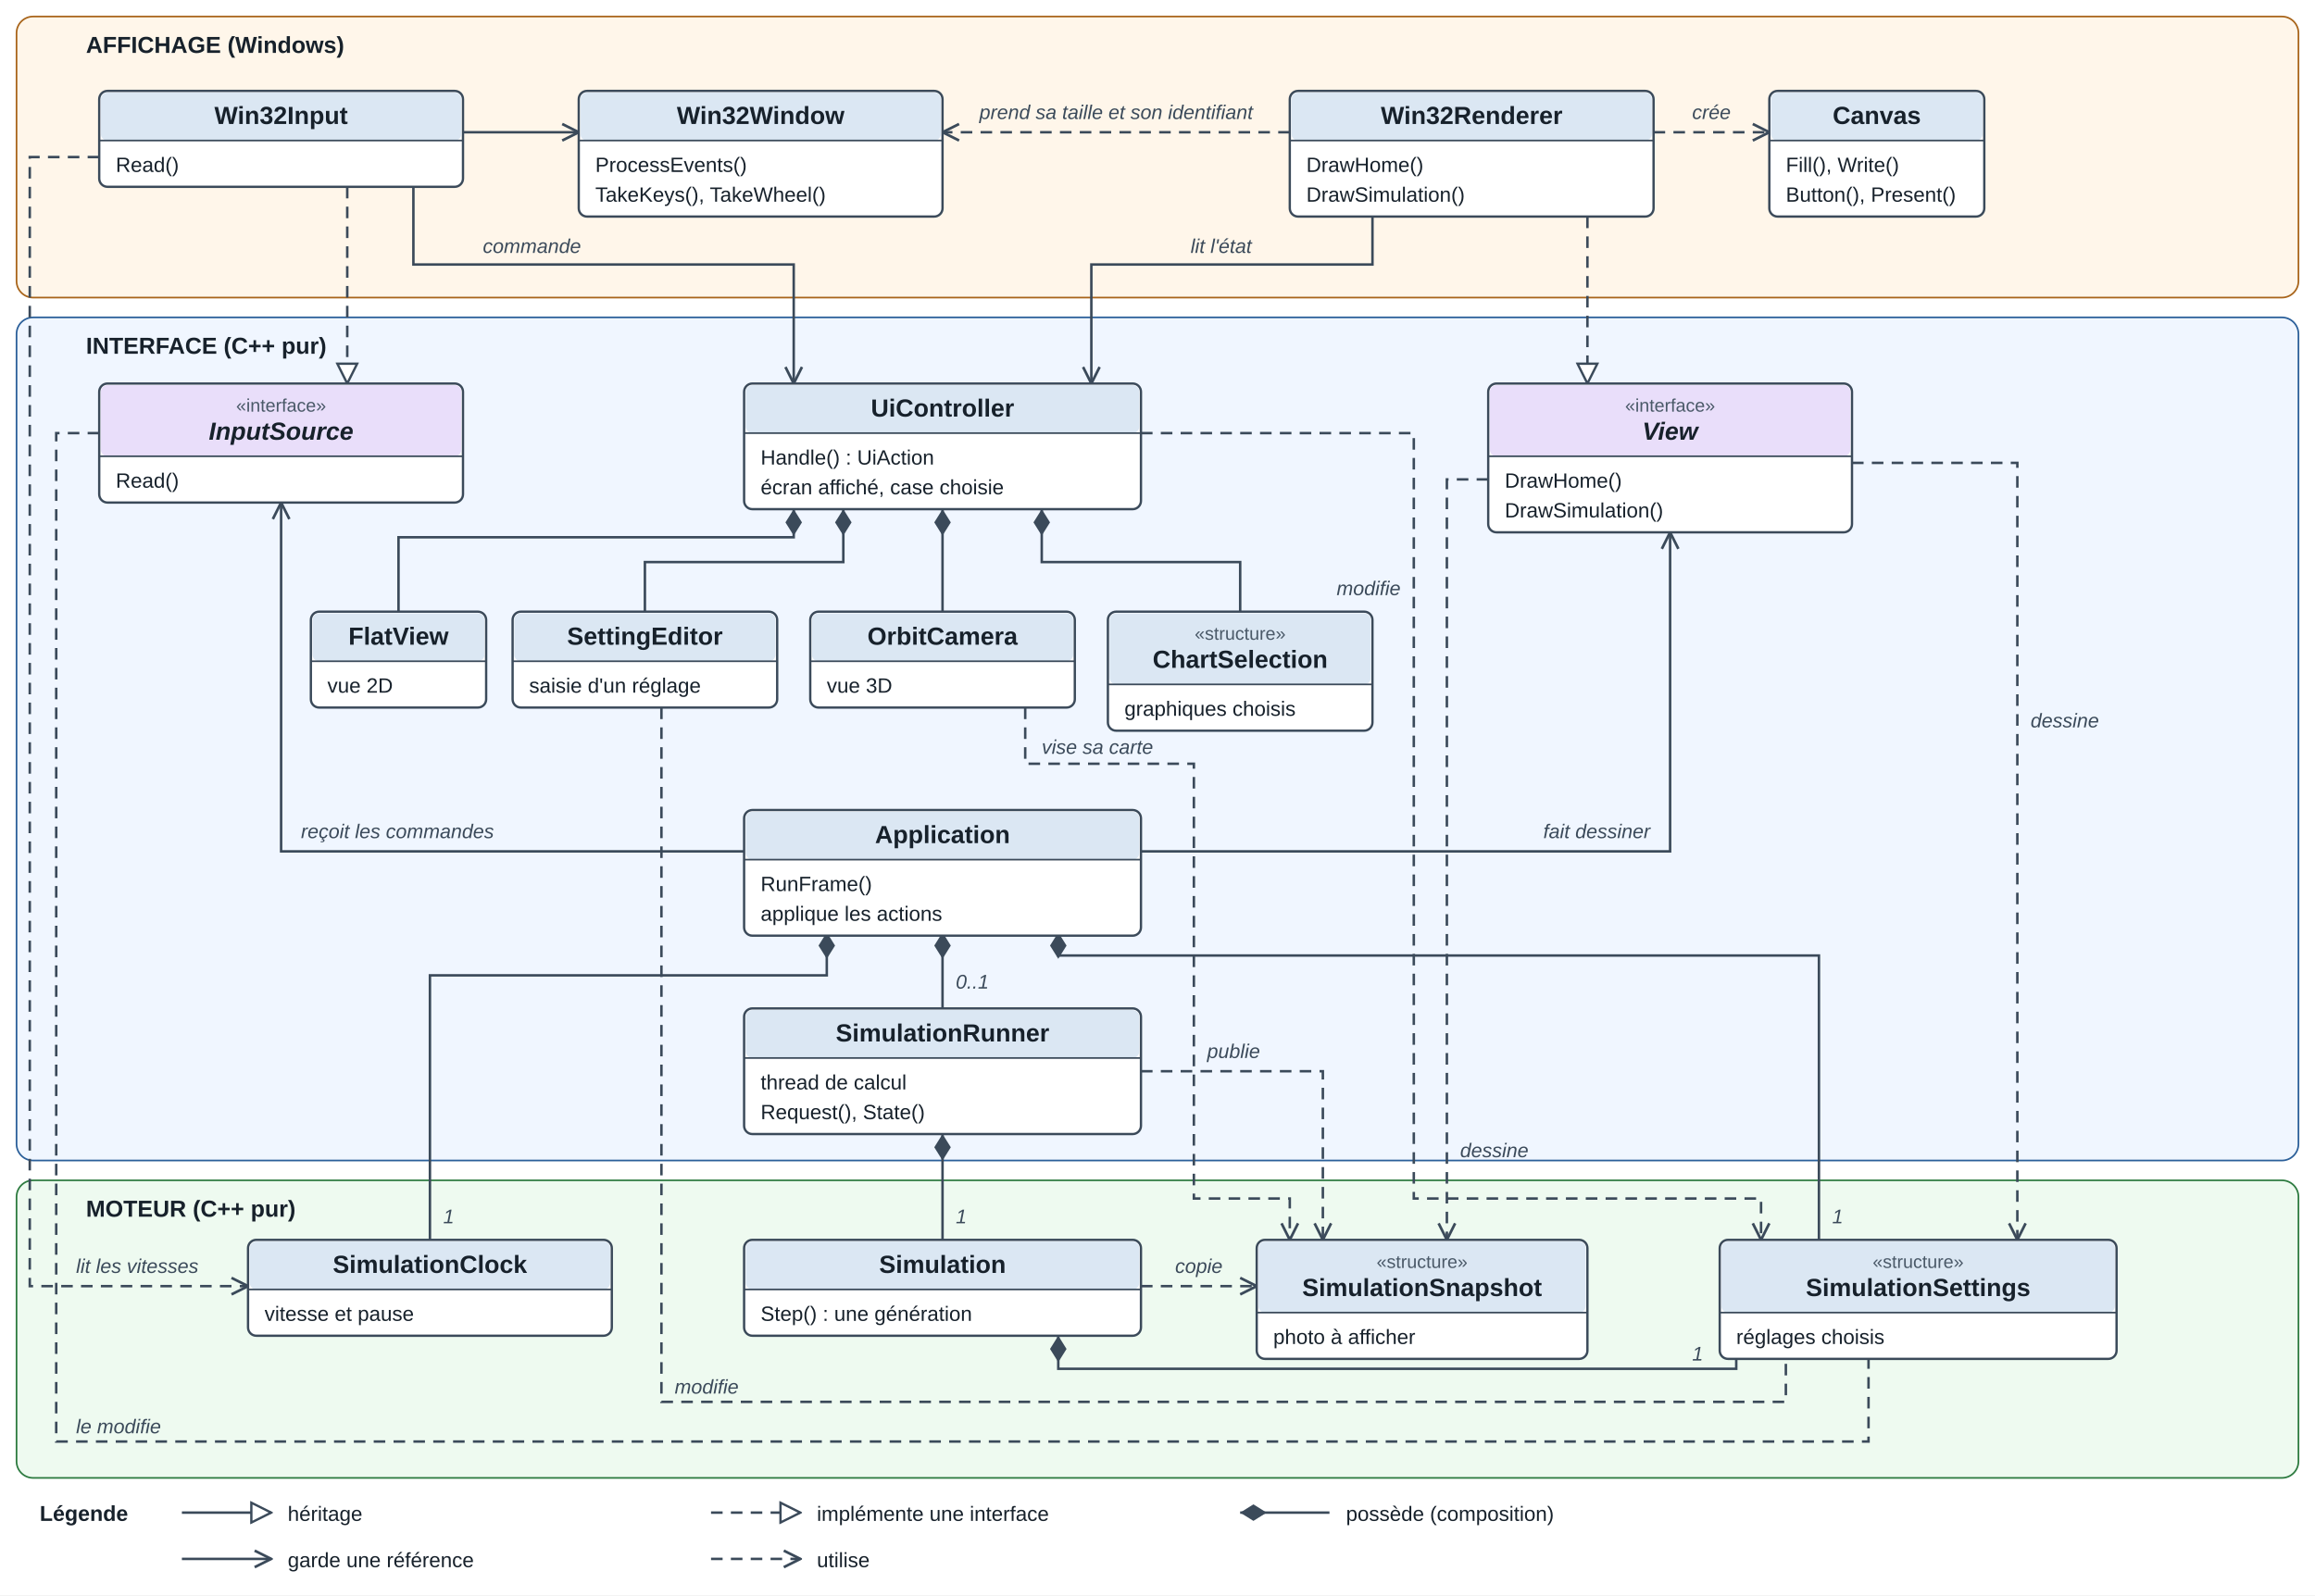
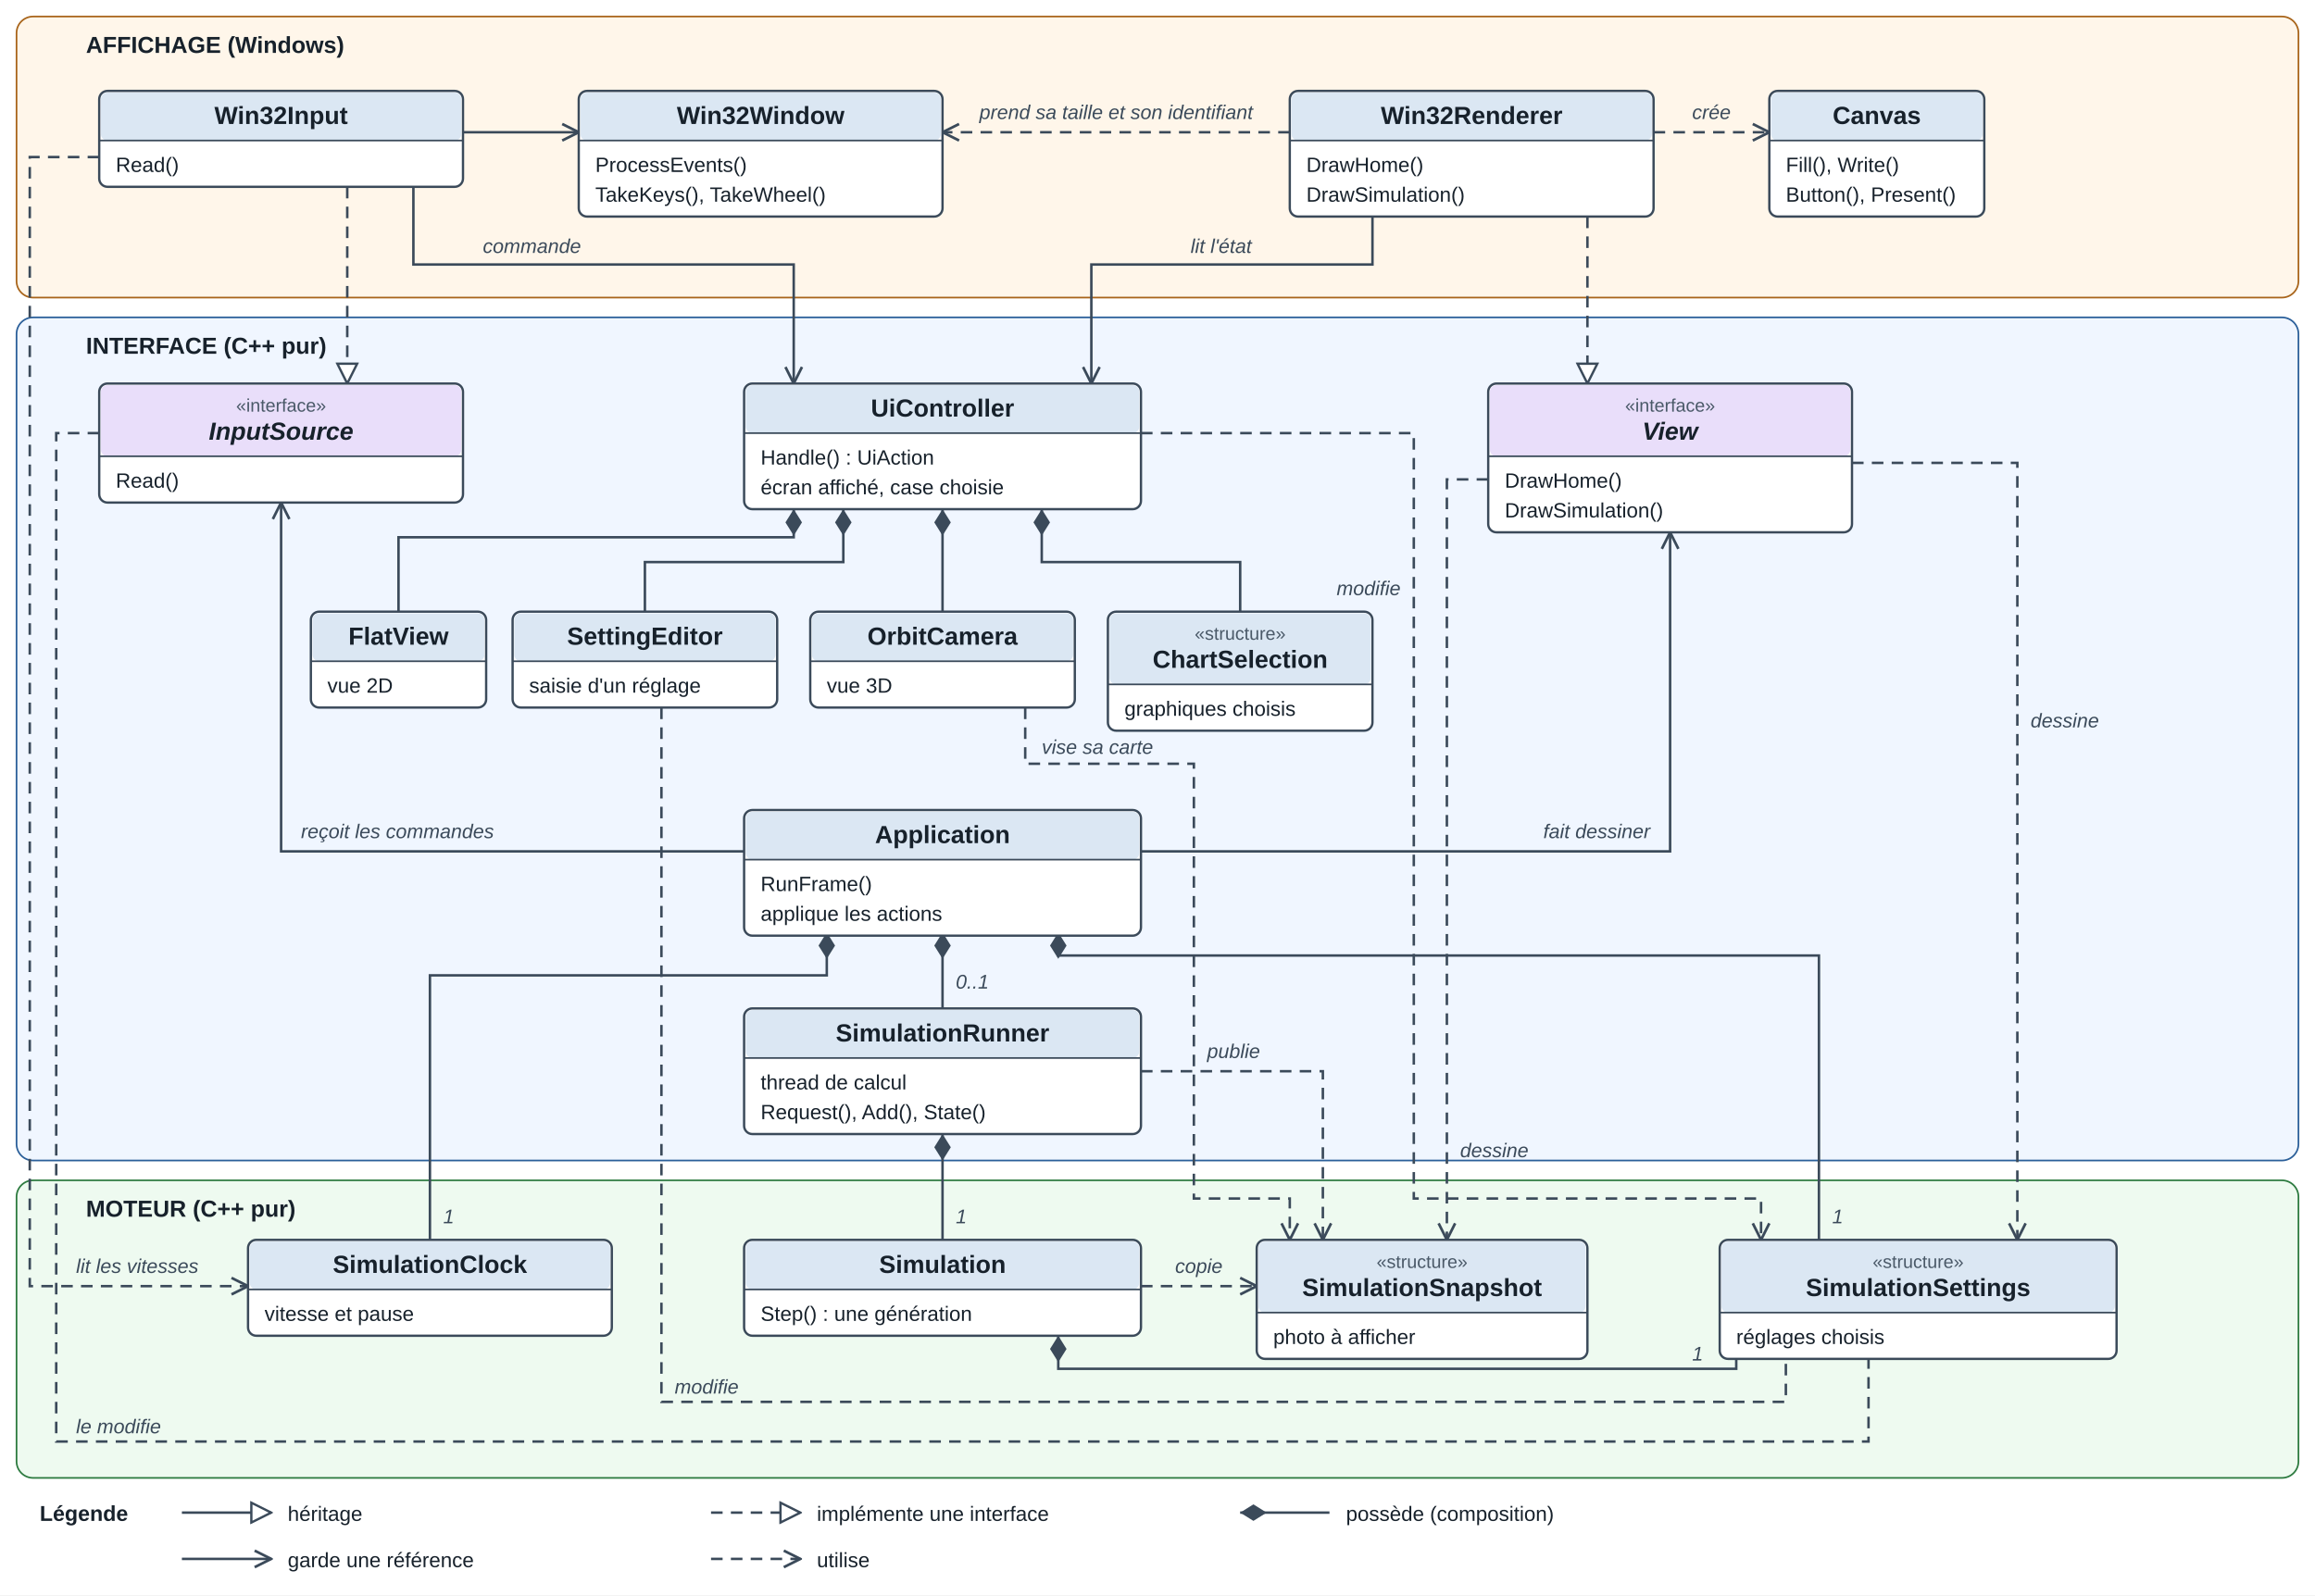
<svg xmlns="http://www.w3.org/2000/svg" viewBox="0 0 1400 965" role="img" aria-label="Diagramme de classes : affichage, interface et lien avec le moteur">
  <style>
 text { font-family: "Segoe UI", Arial, sans-serif; fill: #17212b; }
 .name { font-size: 15px; font-weight: 700; text-anchor: middle; }
 .abstract { font-style: italic; }
 .stereo { font-size: 11px; text-anchor: middle; fill: #4a5968; }
 .member { font-size: 12.5px; }
 .label { font-size: 12px; font-style: italic; fill: #3b4a5a; }
 .band { font-size: 14px; font-weight: 700; }
 .legend { font-size: 12.5px; }
 .legendtitle { font-size: 13px; font-weight: 700; }
</style>
  <defs>
    <marker id="triangle" viewBox="0 0 14 14" refX="13" refY="7" markerWidth="14" markerHeight="14" markerUnits="userSpaceOnUse" orient="auto">
      <path d="M1 1 L13 7 L1 13 Z" fill="#ffffff" stroke="#3b4a5a" stroke-width="1.4" />
    </marker>
    <marker id="diamond" viewBox="0 0 18 12" refX="1" refY="6" markerWidth="18" markerHeight="12" markerUnits="userSpaceOnUse" orient="auto">
      <path d="M1 6 L9 1 L17 6 L9 11 Z" fill="#3b4a5a" />
    </marker>
    <marker id="arrow" viewBox="0 0 12 12" refX="11" refY="6" markerWidth="12" markerHeight="12" markerUnits="userSpaceOnUse" orient="auto">
      <path d="M1 1 L11 6 L1 11" fill="none" stroke="#3b4a5a" stroke-width="1.6" />
    </marker>
  </defs>
  <rect width="1400" height="965" fill="#ffffff" />
  <rect x="10" y="10" width="1380" height="170" rx="10" fill="#fff6ea" stroke="#a8641a" />
  <text x="52" y="32" class="band" fill="#a8641a">AFFICHAGE (Windows)</text>
  <rect x="10" y="192" width="1380" height="510" rx="10" fill="#f0f6ff" stroke="#2b5f99" />
  <text x="52" y="214" class="band" fill="#2b5f99">INTERFACE (C++ pur)</text>
  <rect x="10" y="714" width="1380" height="180" rx="10" fill="#eefaf0" stroke="#2c7a3f" />
  <text x="52" y="736" class="band" fill="#2c7a3f">MOTEUR (C++ pur)</text>
  <path d="M 210 113 L 210 232" fill="none" stroke="#3b4a5a" stroke-width="1.5" stroke-dasharray="7 5" marker-end="url(#triangle)" />
  <path d="M 960 131 L 960 232" fill="none" stroke="#3b4a5a" stroke-width="1.5" stroke-dasharray="7 5" marker-end="url(#triangle)" />
  <path d="M 280 80 L 350 80" fill="none" stroke="#3b4a5a" stroke-width="1.5" marker-end="url(#arrow)" />
  <path d="M 250 113 L 250 160 L 480 160 L 480 232" fill="none" stroke="#3b4a5a" stroke-width="1.5" marker-end="url(#arrow)" />
  <path d="M 830 131 L 830 160 L 660 160 L 660 232" fill="none" stroke="#3b4a5a" stroke-width="1.5" marker-end="url(#arrow)" />
  <path d="M 780 80 L 570 80" fill="none" stroke="#3b4a5a" stroke-width="1.5" stroke-dasharray="7 5" marker-end="url(#arrow)" />
  <path d="M 1000 80 L 1070 80" fill="none" stroke="#3b4a5a" stroke-width="1.5" stroke-dasharray="7 5" marker-end="url(#arrow)" />
  <path d="M 60 95 L 18 95 L 18 778 L 150 778" fill="none" stroke="#3b4a5a" stroke-width="1.5" stroke-dasharray="7 5" marker-end="url(#arrow)" />
  <path d="M 510 308 L 510 340 L 390 340 L 390 370" fill="none" stroke="#3b4a5a" stroke-width="1.5" marker-start="url(#diamond)" />
  <path d="M 570 308 L 570 370" fill="none" stroke="#3b4a5a" stroke-width="1.5" marker-start="url(#diamond)" />
  <path d="M 630 308 L 630 340 L 750 340 L 750 370" fill="none" stroke="#3b4a5a" stroke-width="1.5" marker-start="url(#diamond)" />
  <path d="M 480 308 L 480 325 L 241 325 L 241 370" fill="none" stroke="#3b4a5a" stroke-width="1.5" marker-start="url(#diamond)" />
  <path d="M 620 428 L 620 462 L 722 462 L 722 725 L 780 725 L 780 750" fill="none" stroke="#3b4a5a" stroke-width="1.5" stroke-dasharray="7 5" marker-end="url(#arrow)" />
  <path d="M 450 515 L 170 515 L 170 304" fill="none" stroke="#3b4a5a" stroke-width="1.5" marker-end="url(#arrow)" />
  <path d="M 690 515 L 1010 515 L 1010 322" fill="none" stroke="#3b4a5a" stroke-width="1.5" marker-end="url(#arrow)" />
  <path d="M 500 564 L 500 590 L 260 590 L 260 750" fill="none" stroke="#3b4a5a" stroke-width="1.5" marker-start="url(#diamond)" />
  <path d="M 570 564 L 570 610" fill="none" stroke="#3b4a5a" stroke-width="1.5" marker-start="url(#diamond)" />
  <path d="M 640 564 L 640 578 L 1100 578 L 1100 750" fill="none" stroke="#3b4a5a" stroke-width="1.5" marker-start="url(#diamond)" />
  <path d="M 570 686 L 570 750" fill="none" stroke="#3b4a5a" stroke-width="1.5" marker-start="url(#diamond)" />
  <path d="M 690 648 L 800 648 L 800 750" fill="none" stroke="#3b4a5a" stroke-width="1.5" stroke-dasharray="7 5" marker-end="url(#arrow)" />
  <path d="M 690 778 L 760 778" fill="none" stroke="#3b4a5a" stroke-width="1.5" stroke-dasharray="7 5" marker-end="url(#arrow)" />
  <path d="M 640 808 L 640 828 L 1050 828 L 1050 808" fill="none" stroke="#3b4a5a" stroke-width="1.5" marker-start="url(#diamond)" />
  <path d="M 900 290 L 875 290 L 875 750" fill="none" stroke="#3b4a5a" stroke-width="1.5" stroke-dasharray="7 5" marker-end="url(#arrow)" />
  <path d="M 1120 280 L 1220 280 L 1220 750" fill="none" stroke="#3b4a5a" stroke-width="1.5" stroke-dasharray="7 5" marker-end="url(#arrow)" />
  <path d="M 690 262 L 855 262 L 855 725 L 1065 725 L 1065 750" fill="none" stroke="#3b4a5a" stroke-width="1.5" stroke-dasharray="7 5" marker-end="url(#arrow)" />
  <path d="M 400 428 L 400 848 L 1080 848 L 1080 808" fill="none" stroke="#3b4a5a" stroke-width="1.5" stroke-dasharray="7 5" marker-end="url(#arrow)" />
  <path d="M 60 262 L 34 262 L 34 872 L 1130 872 L 1130 808" fill="none" stroke="#3b4a5a" stroke-width="1.5" stroke-dasharray="7 5" marker-end="url(#arrow)" />
  <path d="M 110 915 L 164 915" fill="none" stroke="#3b4a5a" stroke-width="1.5" marker-end="url(#triangle)" />
  <path d="M 430 915 L 484 915" fill="none" stroke="#3b4a5a" stroke-width="1.5" stroke-dasharray="7 5" marker-end="url(#triangle)" />
  <path d="M 750 915 L 804 915" fill="none" stroke="#3b4a5a" stroke-width="1.5" marker-start="url(#diamond)" />
  <path d="M 110 943 L 164 943" fill="none" stroke="#3b4a5a" stroke-width="1.5" marker-end="url(#arrow)" />
  <path d="M 430 943 L 484 943" fill="none" stroke="#3b4a5a" stroke-width="1.5" stroke-dasharray="7 5" marker-end="url(#arrow)" />
  <rect x="60" y="55" width="220" height="58" rx="5" fill="#ffffff" stroke="#3b4a5a" stroke-width="1.4" />
  <rect x="61" y="56" width="218" height="29" rx="4" fill="#dbe7f3" />
  <text x="170.0" y="75" class="name">Win32Input</text>
  <line x1="60" y1="85" x2="280" y2="85" stroke="#3b4a5a" />
  <text x="70" y="104" class="member">Read()</text>
  <rect x="350" y="55" width="220" height="76" rx="5" fill="#ffffff" stroke="#3b4a5a" stroke-width="1.4" />
  <rect x="351" y="56" width="218" height="29" rx="4" fill="#dbe7f3" />
  <text x="460.0" y="75" class="name">Win32Window</text>
  <line x1="350" y1="85" x2="570" y2="85" stroke="#3b4a5a" />
  <text x="360" y="104" class="member">ProcessEvents()</text>
  <text x="360" y="122" class="member">TakeKeys(), TakeWheel()</text>
  <rect x="780" y="55" width="220" height="76" rx="5" fill="#ffffff" stroke="#3b4a5a" stroke-width="1.4" />
  <rect x="781" y="56" width="218" height="29" rx="4" fill="#dbe7f3" />
  <text x="890.0" y="75" class="name">Win32Renderer</text>
  <line x1="780" y1="85" x2="1000" y2="85" stroke="#3b4a5a" />
  <text x="790" y="104" class="member">DrawHome()</text>
  <text x="790" y="122" class="member">DrawSimulation()</text>
  <rect x="1070" y="55" width="130" height="76" rx="5" fill="#ffffff" stroke="#3b4a5a" stroke-width="1.4" />
  <rect x="1071" y="56" width="128" height="29" rx="4" fill="#dbe7f3" />
  <text x="1135.0" y="75" class="name">Canvas</text>
  <line x1="1070" y1="85" x2="1200" y2="85" stroke="#3b4a5a" />
  <text x="1080" y="104" class="member">Fill(), Write()</text>
  <text x="1080" y="122" class="member">Button(), Present()</text>
  <rect x="60" y="232" width="220" height="72" rx="5" fill="#ffffff" stroke="#3b4a5a" stroke-width="1.4" />
  <rect x="61" y="233" width="218" height="43" rx="4" fill="#e9defa" />
  <text x="170.0" y="249" class="stereo">«interface»</text>
  <text x="170.0" y="266" class="name abstract">InputSource</text>
  <line x1="60" y1="276" x2="280" y2="276" stroke="#3b4a5a" />
  <text x="70" y="295" class="member">Read()</text>
  <rect x="450" y="232" width="240" height="76" rx="5" fill="#ffffff" stroke="#3b4a5a" stroke-width="1.4" />
  <rect x="451" y="233" width="238" height="29" rx="4" fill="#dbe7f3" />
  <text x="570.0" y="252" class="name">UiController</text>
  <line x1="450" y1="262" x2="690" y2="262" stroke="#3b4a5a" />
  <text x="460" y="281" class="member">Handle() : UiAction</text>
  <text x="460" y="299" class="member">écran affiché, case choisie</text>
  <rect x="900" y="232" width="220" height="90" rx="5" fill="#ffffff" stroke="#3b4a5a" stroke-width="1.4" />
  <rect x="901" y="233" width="218" height="43" rx="4" fill="#e9defa" />
  <text x="1010.0" y="249" class="stereo">«interface»</text>
  <text x="1010.0" y="266" class="name abstract">View</text>
  <line x1="900" y1="276" x2="1120" y2="276" stroke="#3b4a5a" />
  <text x="910" y="295" class="member">DrawHome()</text>
  <text x="910" y="313" class="member">DrawSimulation()</text>
  <rect x="310" y="370" width="160" height="58" rx="5" fill="#ffffff" stroke="#3b4a5a" stroke-width="1.4" />
  <rect x="311" y="371" width="158" height="29" rx="4" fill="#dbe7f3" />
  <text x="390.0" y="390" class="name">SettingEditor</text>
  <line x1="310" y1="400" x2="470" y2="400" stroke="#3b4a5a" />
  <text x="320" y="419" class="member">saisie d'un réglage</text>
  <rect x="188" y="370" width="106" height="58" rx="5" fill="#ffffff" stroke="#3b4a5a" stroke-width="1.4" />
  <rect x="189" y="371" width="104" height="29" rx="4" fill="#dbe7f3" />
  <text x="241.0" y="390" class="name">FlatView</text>
  <line x1="188" y1="400" x2="294" y2="400" stroke="#3b4a5a" />
  <text x="198" y="419" class="member">vue 2D</text>
  <rect x="490" y="370" width="160" height="58" rx="5" fill="#ffffff" stroke="#3b4a5a" stroke-width="1.4" />
  <rect x="491" y="371" width="158" height="29" rx="4" fill="#dbe7f3" />
  <text x="570.0" y="390" class="name">OrbitCamera</text>
  <line x1="490" y1="400" x2="650" y2="400" stroke="#3b4a5a" />
  <text x="500" y="419" class="member">vue 3D</text>
  <rect x="670" y="370" width="160" height="72" rx="5" fill="#ffffff" stroke="#3b4a5a" stroke-width="1.4" />
  <rect x="671" y="371" width="158" height="43" rx="4" fill="#dbe7f3" />
  <text x="750.0" y="387" class="stereo">«structure»</text>
  <text x="750.0" y="404" class="name">ChartSelection</text>
  <line x1="670" y1="414" x2="830" y2="414" stroke="#3b4a5a" />
  <text x="680" y="433" class="member">graphiques choisis</text>
  <rect x="450" y="490" width="240" height="76" rx="5" fill="#ffffff" stroke="#3b4a5a" stroke-width="1.4" />
  <rect x="451" y="491" width="238" height="29" rx="4" fill="#dbe7f3" />
  <text x="570.0" y="510" class="name">Application</text>
  <line x1="450" y1="520" x2="690" y2="520" stroke="#3b4a5a" />
  <text x="460" y="539" class="member">RunFrame()</text>
  <text x="460" y="557" class="member">applique les actions</text>
  <rect x="450" y="610" width="240" height="76" rx="5" fill="#ffffff" stroke="#3b4a5a" stroke-width="1.4" />
  <rect x="451" y="611" width="238" height="29" rx="4" fill="#dbe7f3" />
  <text x="570.0" y="630" class="name">SimulationRunner</text>
  <line x1="450" y1="640" x2="690" y2="640" stroke="#3b4a5a" />
  <text x="460" y="659" class="member">thread de calcul</text>
-   <text x="460" y="677" class="member">Request(), State()</text>
+   <text x="460" y="677" class="member">Request(), Add(), State()</text>
  <rect x="150" y="750" width="220" height="58" rx="5" fill="#ffffff" stroke="#3b4a5a" stroke-width="1.4" />
  <rect x="151" y="751" width="218" height="29" rx="4" fill="#dbe7f3" />
  <text x="260.0" y="770" class="name">SimulationClock</text>
  <line x1="150" y1="780" x2="370" y2="780" stroke="#3b4a5a" />
  <text x="160" y="799" class="member">vitesse et pause</text>
  <rect x="450" y="750" width="240" height="58" rx="5" fill="#ffffff" stroke="#3b4a5a" stroke-width="1.4" />
  <rect x="451" y="751" width="238" height="29" rx="4" fill="#dbe7f3" />
  <text x="570.0" y="770" class="name">Simulation</text>
  <line x1="450" y1="780" x2="690" y2="780" stroke="#3b4a5a" />
  <text x="460" y="799" class="member">Step() : une génération</text>
  <rect x="760" y="750" width="200" height="72" rx="5" fill="#ffffff" stroke="#3b4a5a" stroke-width="1.4" />
  <rect x="761" y="751" width="198" height="43" rx="4" fill="#dbe7f3" />
  <text x="860.0" y="767" class="stereo">«structure»</text>
  <text x="860.0" y="784" class="name">SimulationSnapshot</text>
  <line x1="760" y1="794" x2="960" y2="794" stroke="#3b4a5a" />
  <text x="770" y="813" class="member">photo à afficher</text>
  <rect x="1040" y="750" width="240" height="72" rx="5" fill="#ffffff" stroke="#3b4a5a" stroke-width="1.4" />
  <rect x="1041" y="751" width="238" height="43" rx="4" fill="#dbe7f3" />
  <text x="1160.0" y="767" class="stereo">«structure»</text>
  <text x="1160.0" y="784" class="name">SimulationSettings</text>
  <line x1="1040" y1="794" x2="1280" y2="794" stroke="#3b4a5a" />
  <text x="1050" y="813" class="member">réglages choisis</text>
  <text x="24" y="920" class="legendtitle">Légende</text>
  <text x="292" y="153" class="label" text-anchor="start">commande</text>
  <text x="720" y="153" class="label" text-anchor="start">lit l'état</text>
  <text x="675" y="72" class="label" text-anchor="middle">prend sa taille et son identifiant</text>
  <text x="1035" y="72" class="label" text-anchor="middle">crée</text>
  <text x="46" y="770" class="label" text-anchor="start">lit les vitesses</text>
  <text x="630" y="456" class="label" text-anchor="start">vise sa carte</text>
  <text x="182" y="507" class="label" text-anchor="start">reçoit les commandes</text>
  <text x="998" y="507" class="label" text-anchor="end">fait dessiner</text>
  <text x="268" y="740" class="label" text-anchor="start">1</text>
  <text x="578" y="598" class="label" text-anchor="start">0..1</text>
  <text x="1108" y="740" class="label" text-anchor="start">1</text>
  <text x="578" y="740" class="label" text-anchor="start">1</text>
  <text x="730" y="640" class="label" text-anchor="start">publie</text>
  <text x="725" y="770" class="label" text-anchor="middle">copie</text>
  <text x="1030" y="823" class="label" text-anchor="end">1</text>
  <text x="883" y="700" class="label" text-anchor="start">dessine</text>
  <text x="1228" y="440" class="label" text-anchor="start">dessine</text>
  <text x="847" y="360" class="label" text-anchor="end">modifie</text>
  <text x="408" y="843" class="label" text-anchor="start">modifie</text>
  <text x="46" y="867" class="label" text-anchor="start">le modifie</text>
  <text x="174" y="920" class="legend">héritage</text>
  <text x="494" y="920" class="legend">implémente une interface</text>
  <text x="814" y="920" class="legend">possède (composition)</text>
  <text x="174" y="948" class="legend">garde une référence</text>
  <text x="494" y="948" class="legend">utilise</text>
</svg>
